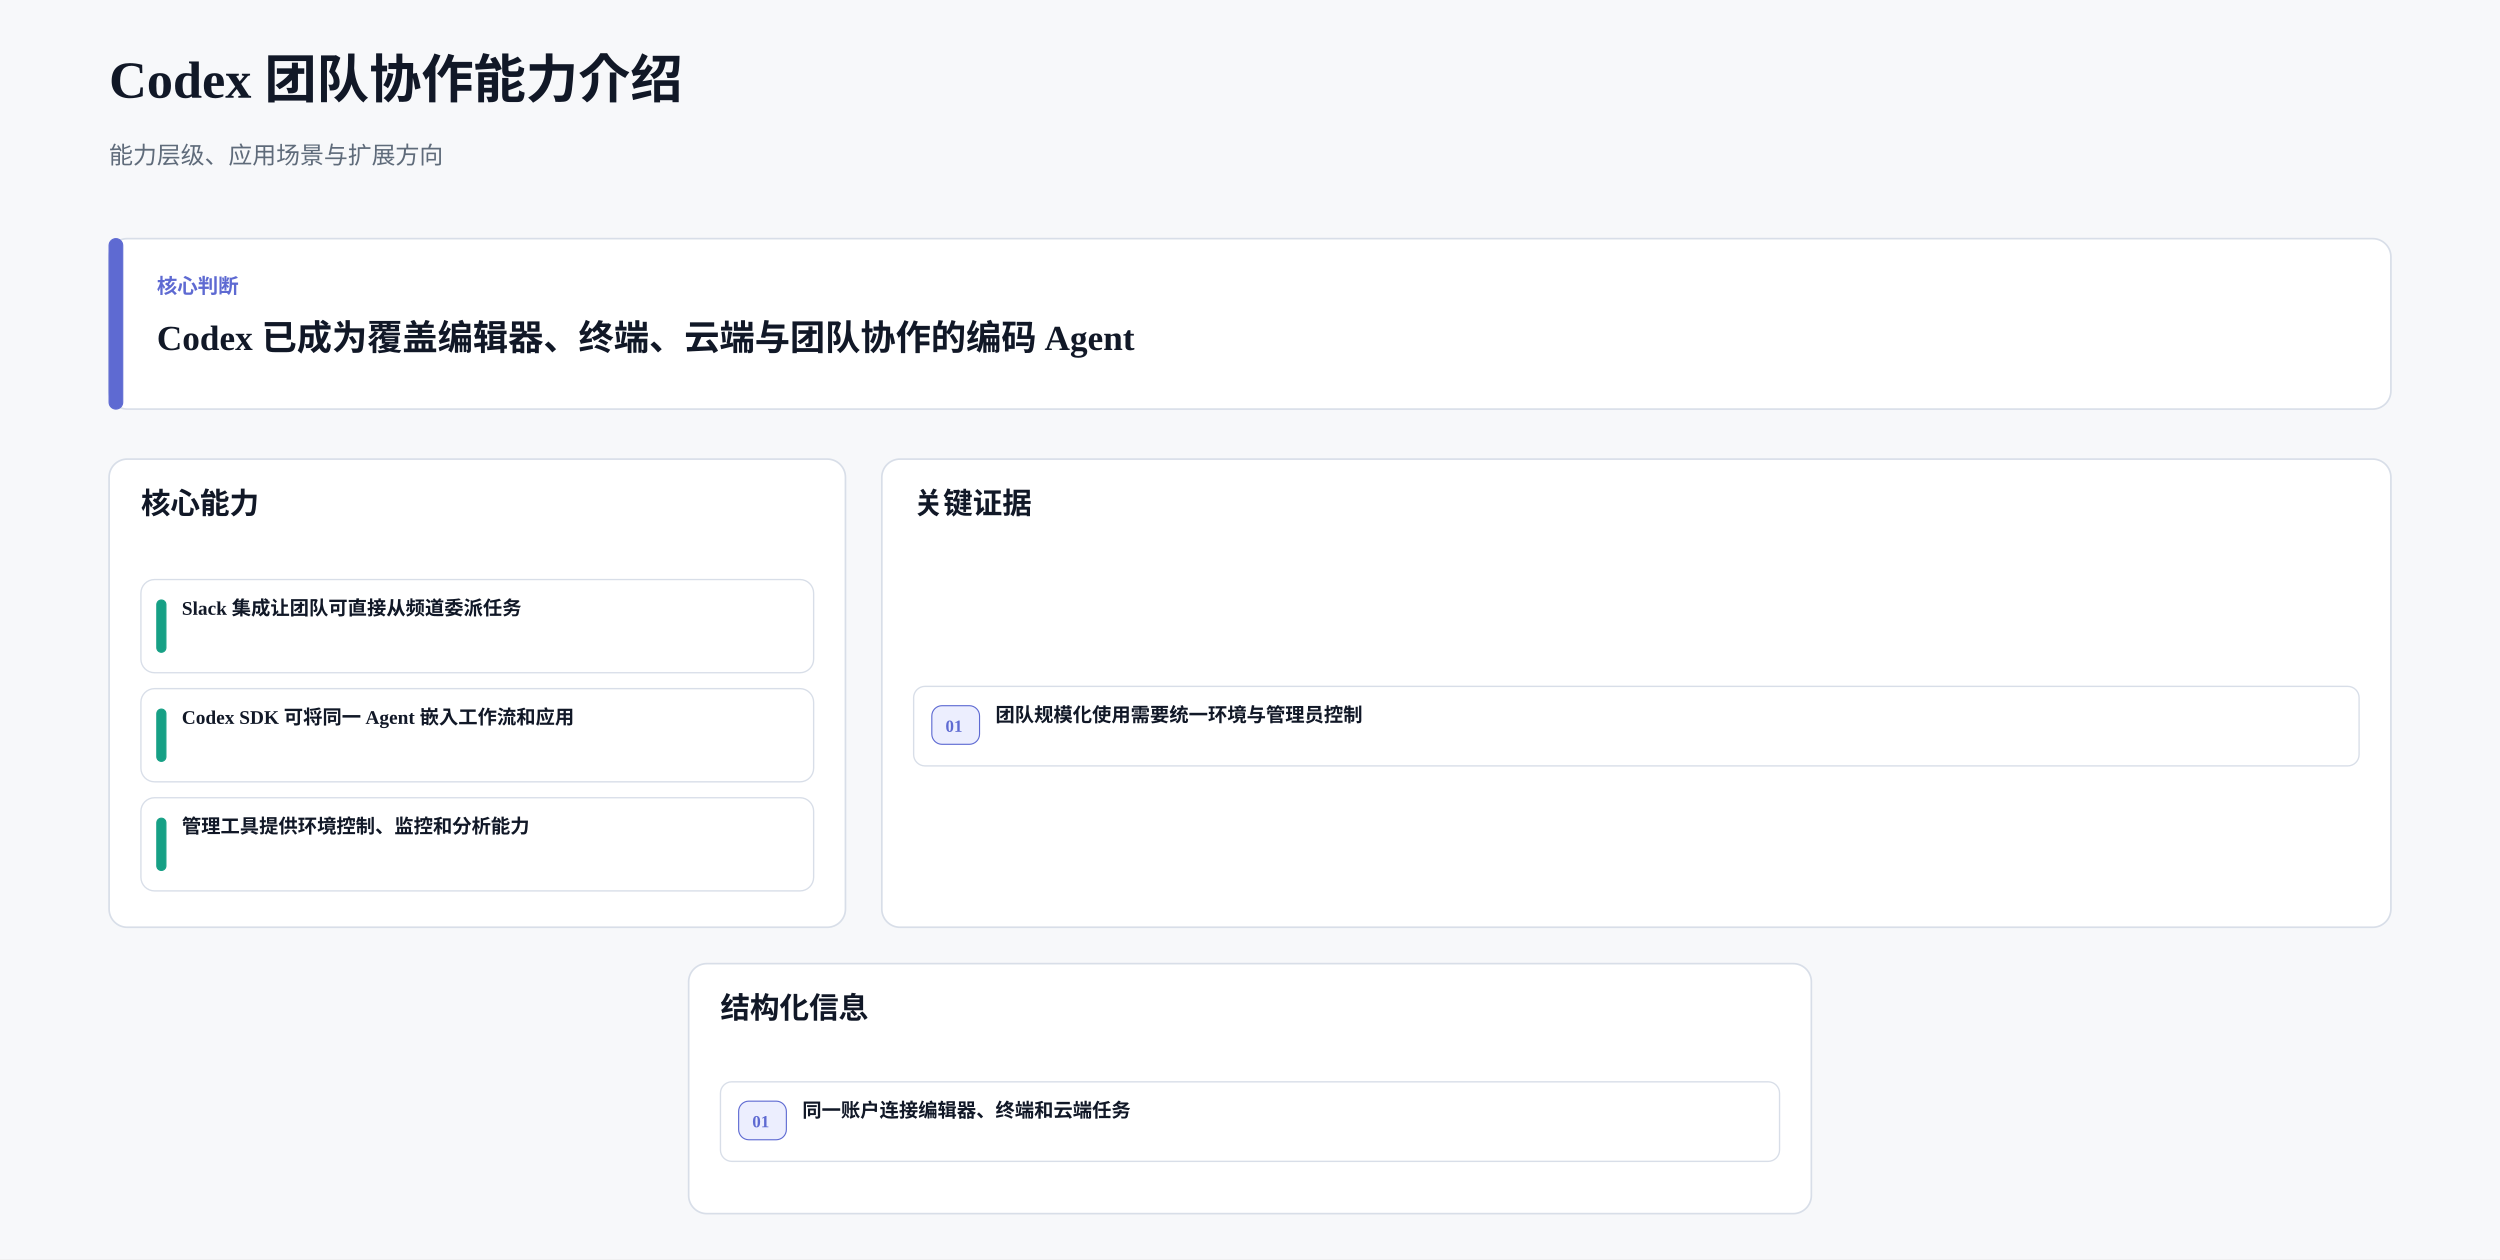
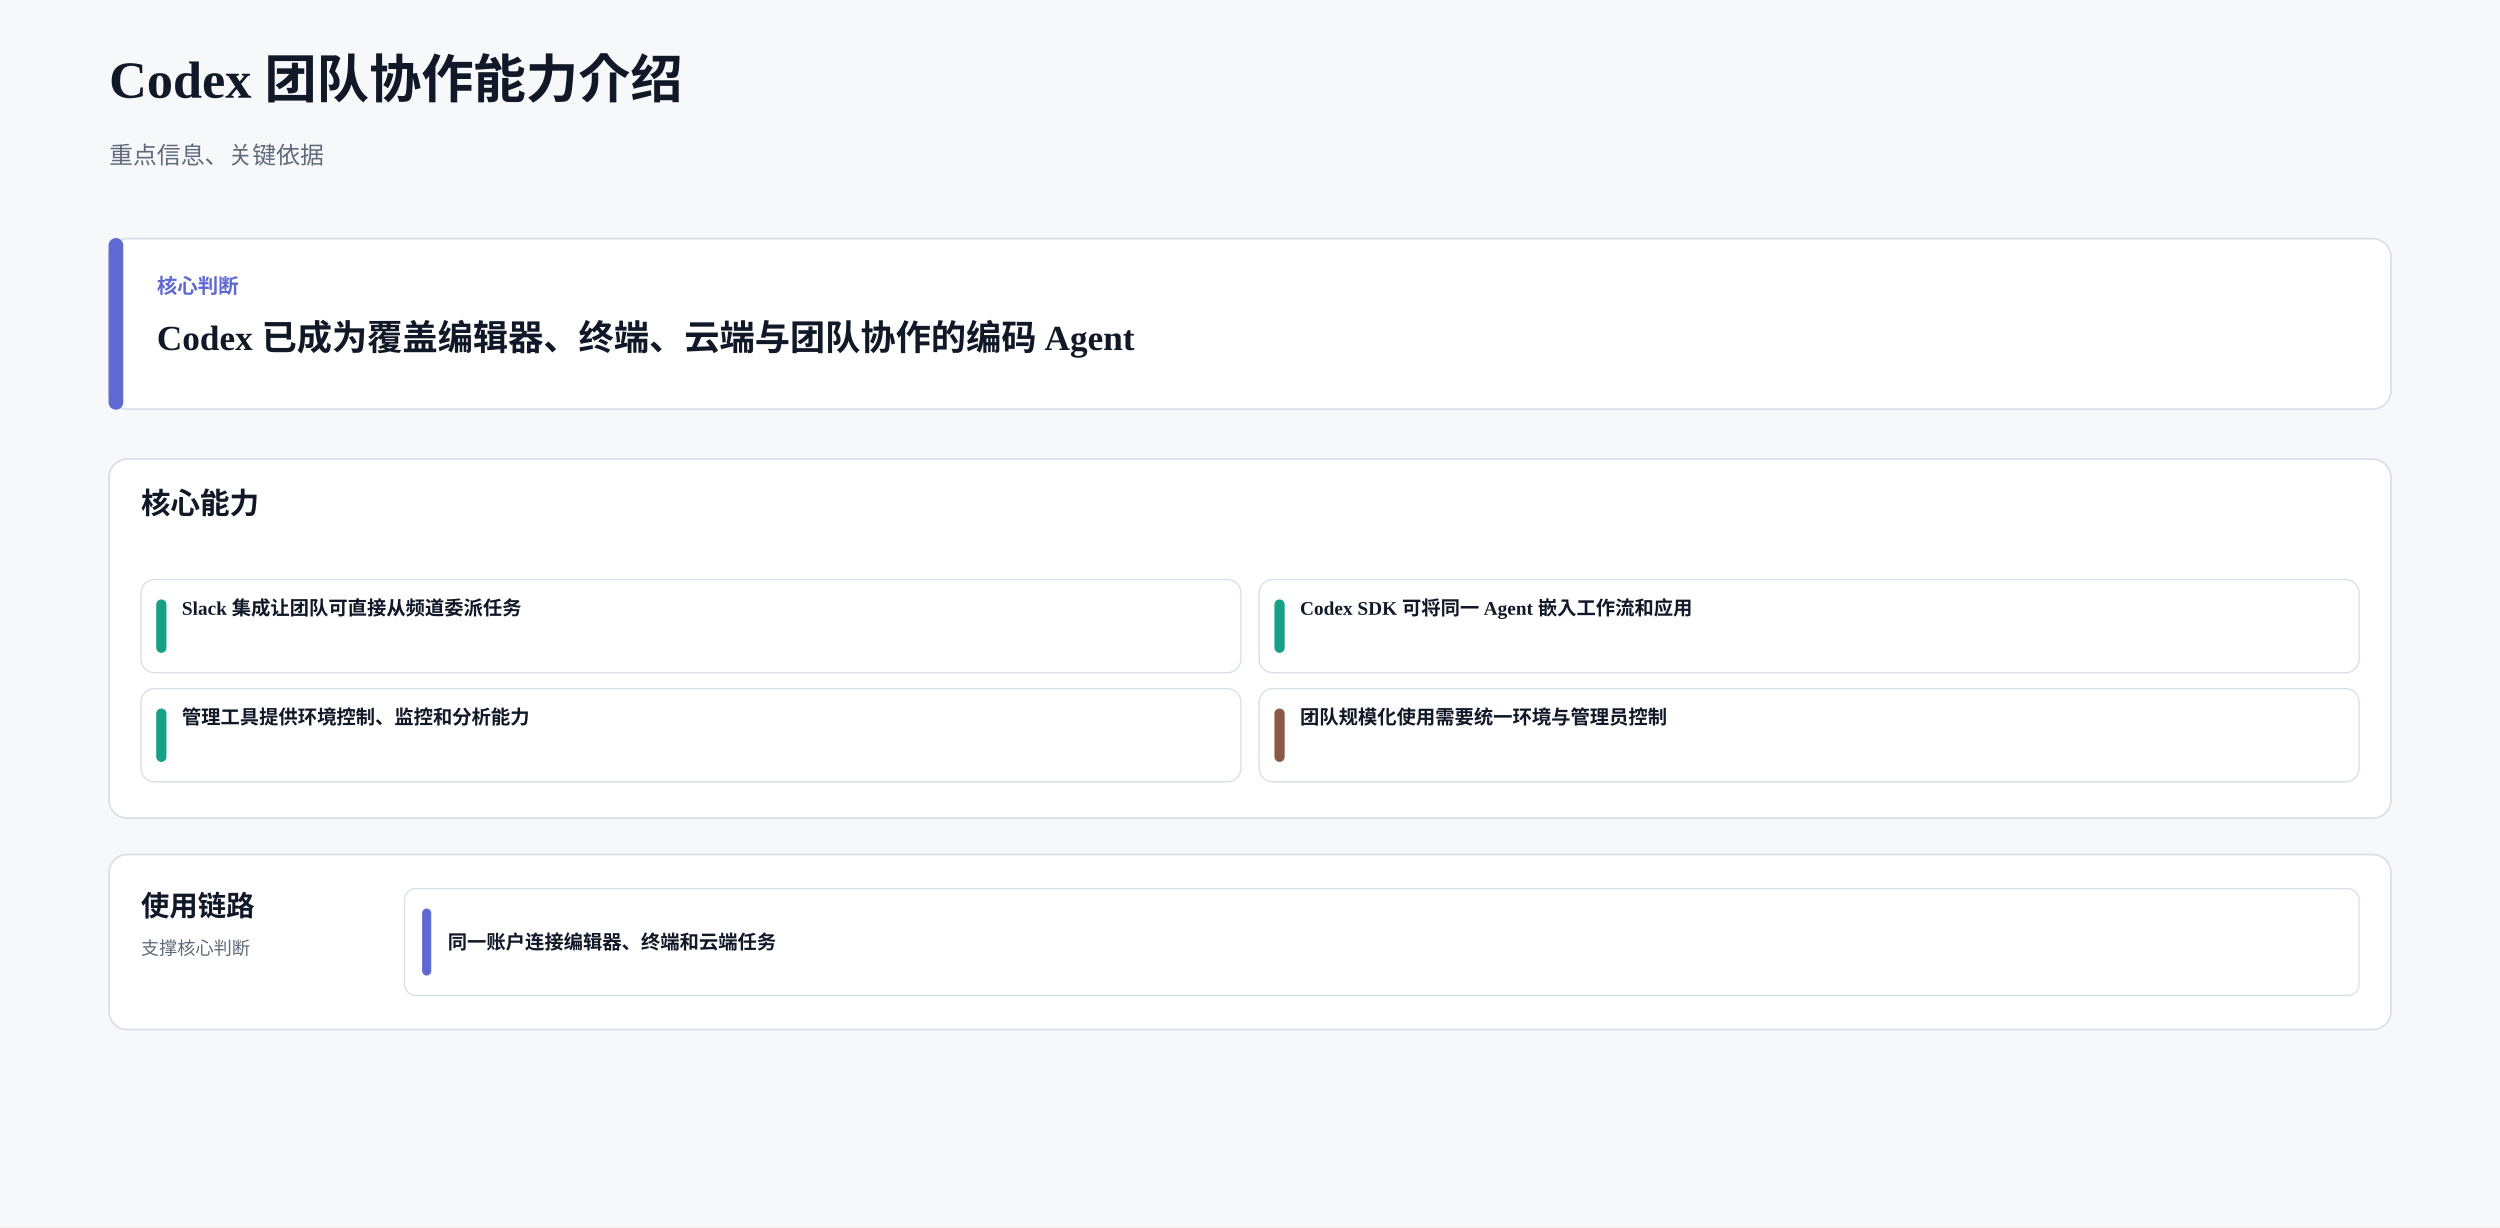
- <svg xmlns="http://www.w3.org/2000/svg" width="2200" height="1108" viewBox="0 0 2200 1108" data-layout-engine="v4" data-layout="expression-canvas" data-pipeline-version="4.4" data-expression-mode="modular-canvas" data-page-skeleton="centered-system">
-   <rect x="0" y="0" width="2200" height="1108" rx="0" fill="#F7F8FA" stroke="#F7F8FA" stroke-width="0" />
+ <svg xmlns="http://www.w3.org/2000/svg" width="2200" height="1080" viewBox="0 0 2200 1080" data-layout-engine="v4" data-layout="expression-canvas" data-pipeline-version="4.4" data-expression-mode="modular-canvas" data-page-skeleton="centered-system">
+   <rect x="0" y="0" width="2200" height="1080" rx="0" fill="#F7F8FA" stroke="#F7F8FA" stroke-width="0" />
  <g>
    <g data-v43-block="title" data-block-type="title" data-x="96" data-y="40" data-width="2008" data-height="170" data-column="full">
      <text x="96" y="86" font-size="46" fill="#111827" font-weight="700">
        <tspan x="96" dy="0">Codex 团队协作能力介绍</tspan>
      </text>
      <text x="96" y="144" font-size="21" fill="#5F6B7A" font-weight="500">
-         <tspan x="96" dy="0">能力层级、应用场景与扩展方向</tspan>
+         <tspan x="96" dy="0">重点信息、关键依据</tspan>
      </text>
    </g>
    <g data-v43-block="statement" data-block-type="statement" data-x="96" data-y="210" data-width="2008" data-height="150" data-column="full">
      <rect x="96" y="210" width="2008" height="150" rx="16" fill="#FFFFFF" stroke="#D8DEE8" stroke-width="1.5" />
      <rect x="96" y="210" width="12" height="150" rx="6" fill="#5E6AD2" stroke="#5E6AD2" stroke-width="1" />
      <text x="138" y="258" font-size="18" fill="#5E6AD2" font-weight="700">
        <tspan x="138" dy="0">核心判断</tspan>
      </text>
      <text x="138" y="308" font-size="31" fill="#111827" font-weight="700">
        <tspan x="138" dy="0">Codex 已成为覆盖编辑器、终端、云端与团队协作的编码 Agent</tspan>
      </text>
    </g>
-     <g data-v43-block="status-board-1" data-block-type="status-board" data-x="96" data-y="404" data-width="648" data-height="412" data-column="left" data-component-variant="status-grid" data-row="0" data-span="4" data-row-alignment="filled" data-offset-span="0" data-density="sparse" data-preferred-width="648" data-text-units="72" data-item-count="3" data-item-layout="rows" data-layout-reason="compact-status-items">
-       <rect x="96" y="404" width="648" height="412" rx="16" fill="#FFFFFF" stroke="#D8DEE8" stroke-width="1.5" data-v4-block-card="true" />
+     <g data-v43-block="status-board-1" data-block-type="status-board" data-x="96" data-y="404" data-width="2008" data-height="316" data-column="full" data-component-variant="status-grid" data-row="0" data-span="12" data-row-alignment="filled" data-offset-span="0" data-density="sparse" data-preferred-width="2008" data-text-units="91" data-item-count="4" data-item-layout="grid-2" data-layout-reason="centered-system-anchor">
+       <rect x="96" y="404" width="2008" height="316" rx="16" fill="#FFFFFF" stroke="#D8DEE8" stroke-width="1.5" data-v4-block-card="true" />
      <text x="124" y="452" font-size="26" fill="#111827" font-weight="700">
        <tspan x="124" dy="0">核心能力</tspan>
      </text>
-       <rect x="124" y="510" width="592" height="82" rx="12" fill="#FFFFFF" stroke="#D8DEE8" stroke-width="1.2" />
+       <rect x="124" y="510" width="968" height="82" rx="12" fill="#FFFFFF" stroke="#D8DEE8" stroke-width="1.2" />
      <rect x="138" y="528" width="8" height="46" rx="4" fill="#16A085" stroke="#16A085" stroke-width="1" />
      <text x="160" y="541" font-size="17" fill="#111827" font-weight="700">
        <tspan x="160" dy="0">Slack 集成让团队可直接从频道委派任务</tspan>
      </text>
-       <rect x="124" y="606" width="592" height="82" rx="12" fill="#FFFFFF" stroke="#D8DEE8" stroke-width="1.2" />
+       <rect x="1108" y="510" width="968" height="82" rx="12" fill="#FFFFFF" stroke="#D8DEE8" stroke-width="1.2" />
+       <rect x="1122" y="528" width="8" height="46" rx="4" fill="#16A085" stroke="#16A085" stroke-width="1" />
+       <text x="1144" y="541" font-size="17" fill="#111827" font-weight="700">
+         <tspan x="1144" dy="0">Codex SDK 可将同一 Agent 嵌入工作流和应用</tspan>
+       </text>
+       <rect x="124" y="606" width="968" height="82" rx="12" fill="#FFFFFF" stroke="#D8DEE8" stroke-width="1.2" />
      <rect x="138" y="624" width="8" height="46" rx="4" fill="#16A085" stroke="#16A085" stroke-width="1" />
      <text x="160" y="637" font-size="17" fill="#111827" font-weight="700">
-         <tspan x="160" dy="0">Codex SDK 可将同一 Agent 嵌入工作流和应用</tspan>
-       </text>
-       <rect x="124" y="702" width="592" height="82" rx="12" fill="#FFFFFF" stroke="#D8DEE8" stroke-width="1.2" />
-       <rect x="138" y="720" width="8" height="46" rx="4" fill="#16A085" stroke="#16A085" stroke-width="1" />
-       <text x="160" y="733" font-size="17" fill="#111827" font-weight="700">
        <tspan x="160" dy="0">管理工具提供环境控制、监控和分析能力</tspan>
      </text>
-     </g>
-     <g data-v43-block="evidence-list-2" data-block-type="evidence-list" data-x="776" data-y="404" data-width="1328" data-height="412" data-column="right" data-component-variant="evidence-tiles" data-row="0" data-span="8" data-row-alignment="filled" data-offset-span="0" data-density="medium" data-preferred-width="988" data-text-units="23" data-item-count="1" data-item-layout="rows" data-layout-reason="moderate-parallel-items">
-       <rect x="776" y="404" width="1328" height="412" rx="16" fill="#FFFFFF" stroke="#D8DEE8" stroke-width="1.5" data-v4-block-card="true" />
-       <text x="804" y="452" font-size="26" fill="#111827" font-weight="700">
-         <tspan x="804" dy="0">关键证据</tspan>
-       </text>
-       <rect x="804" y="604" width="1272" height="70" rx="10" fill="#FFFFFF" stroke="#D8DEE8" stroke-width="1.2" data-v4-evidence-item="0" />
-       <rect x="820" y="621" width="42" height="34" rx="9" fill="#ECEEFE" stroke="#5E6AD2" stroke-width="1" />
-       <text x="832" y="644" font-size="15" fill="#5E6AD2" font-weight="700">
-         <tspan x="832" dy="0">01</tspan>
-       </text>
-       <text x="876" y="635" font-size="17" fill="#111827" font-weight="700">
-         <tspan x="876" dy="0">团队规模化使用需要统一环境与管理员控制</tspan>
+       <rect x="1108" y="606" width="968" height="82" rx="12" fill="#FFFFFF" stroke="#D8DEE8" stroke-width="1.2" />
+       <rect x="1122" y="624" width="8" height="46" rx="4" fill="#8A5A44" stroke="#8A5A44" stroke-width="1" />
+       <text x="1144" y="637" font-size="17" fill="#111827" font-weight="700">
+         <tspan x="1144" dy="0">团队规模化使用需要统一环境与管理员控制</tspan>
      </text>
    </g>
-     <g data-v43-block="evidence-list-3" data-block-type="evidence-list" data-x="606" data-y="848" data-width="988" data-height="220" data-column="center" data-component-variant="evidence-tiles" data-row="1" data-span="6" data-row-alignment="centered" data-offset-span="3" data-density="sparse" data-preferred-width="648" data-text-units="22" data-item-count="1" data-item-layout="rows" data-layout-reason="few-short-parallel-items">
-       <rect x="606" y="848" width="988" height="220" rx="16" fill="#FFFFFF" stroke="#D8DEE8" stroke-width="1.5" data-v4-block-card="true" />
-       <text x="634" y="896" font-size="26" fill="#111827" font-weight="700">
-         <tspan x="634" dy="0">结构化信息</tspan>
+     <g data-v43-block="evidence-list-2" data-block-type="evidence-list" data-x="96" data-y="752" data-width="2008" data-height="154" data-column="full" data-component-variant="evidence-tiles" data-row="1" data-span="12" data-row-alignment="filled" data-offset-span="0" data-density="sparse" data-preferred-width="2008" data-text-units="21" data-item-count="1" data-item-layout="footer-band" data-layout-reason="full-width-closing-band">
+       <rect x="96" y="752" width="2008" height="154" rx="16" fill="#FFFFFF" stroke="#D8DEE8" stroke-width="1.5" />
+       <text x="124" y="806" font-size="25" fill="#111827" font-weight="700">
+         <tspan x="124" dy="0">使用链路</tspan>
      </text>
-       <rect x="634" y="952" width="932" height="70" rx="10" fill="#FFFFFF" stroke="#D8DEE8" stroke-width="1.2" data-v4-evidence-item="0" />
-       <rect x="650" y="969" width="42" height="34" rx="9" fill="#ECEEFE" stroke="#5E6AD2" stroke-width="1" />
-       <text x="662" y="992" font-size="15" fill="#5E6AD2" font-weight="700">
-         <tspan x="662" dy="0">01</tspan>
+       <text x="124" y="840" font-size="16" fill="#5F6B7A" font-weight="500">
+         <tspan x="124" dy="0">支撑核心判断</tspan>
      </text>
-       <text x="706" y="983" font-size="17" fill="#111827" font-weight="700">
-         <tspan x="706" dy="0">同一账户连接编辑器、终端和云端任务</tspan>
+       <rect x="356" y="782" width="1720" height="94" rx="10" fill="#FFFFFF" stroke="#D8DEE8" stroke-width="1.1" data-v4-support-band-item="0" data-has-secondary="false" data-label-layout="centered" />
+       <rect x="372" y="800" width="7" height="58" rx="3.5" fill="#5E6AD2" stroke="#5E6AD2" stroke-width="1" />
+       <text x="394" y="835" font-size="17" fill="#111827" font-weight="700">
+         <tspan x="394" dy="0">同一账户连接编辑器、终端和云端任务</tspan>
      </text>
    </g>
  </g>
</svg>
